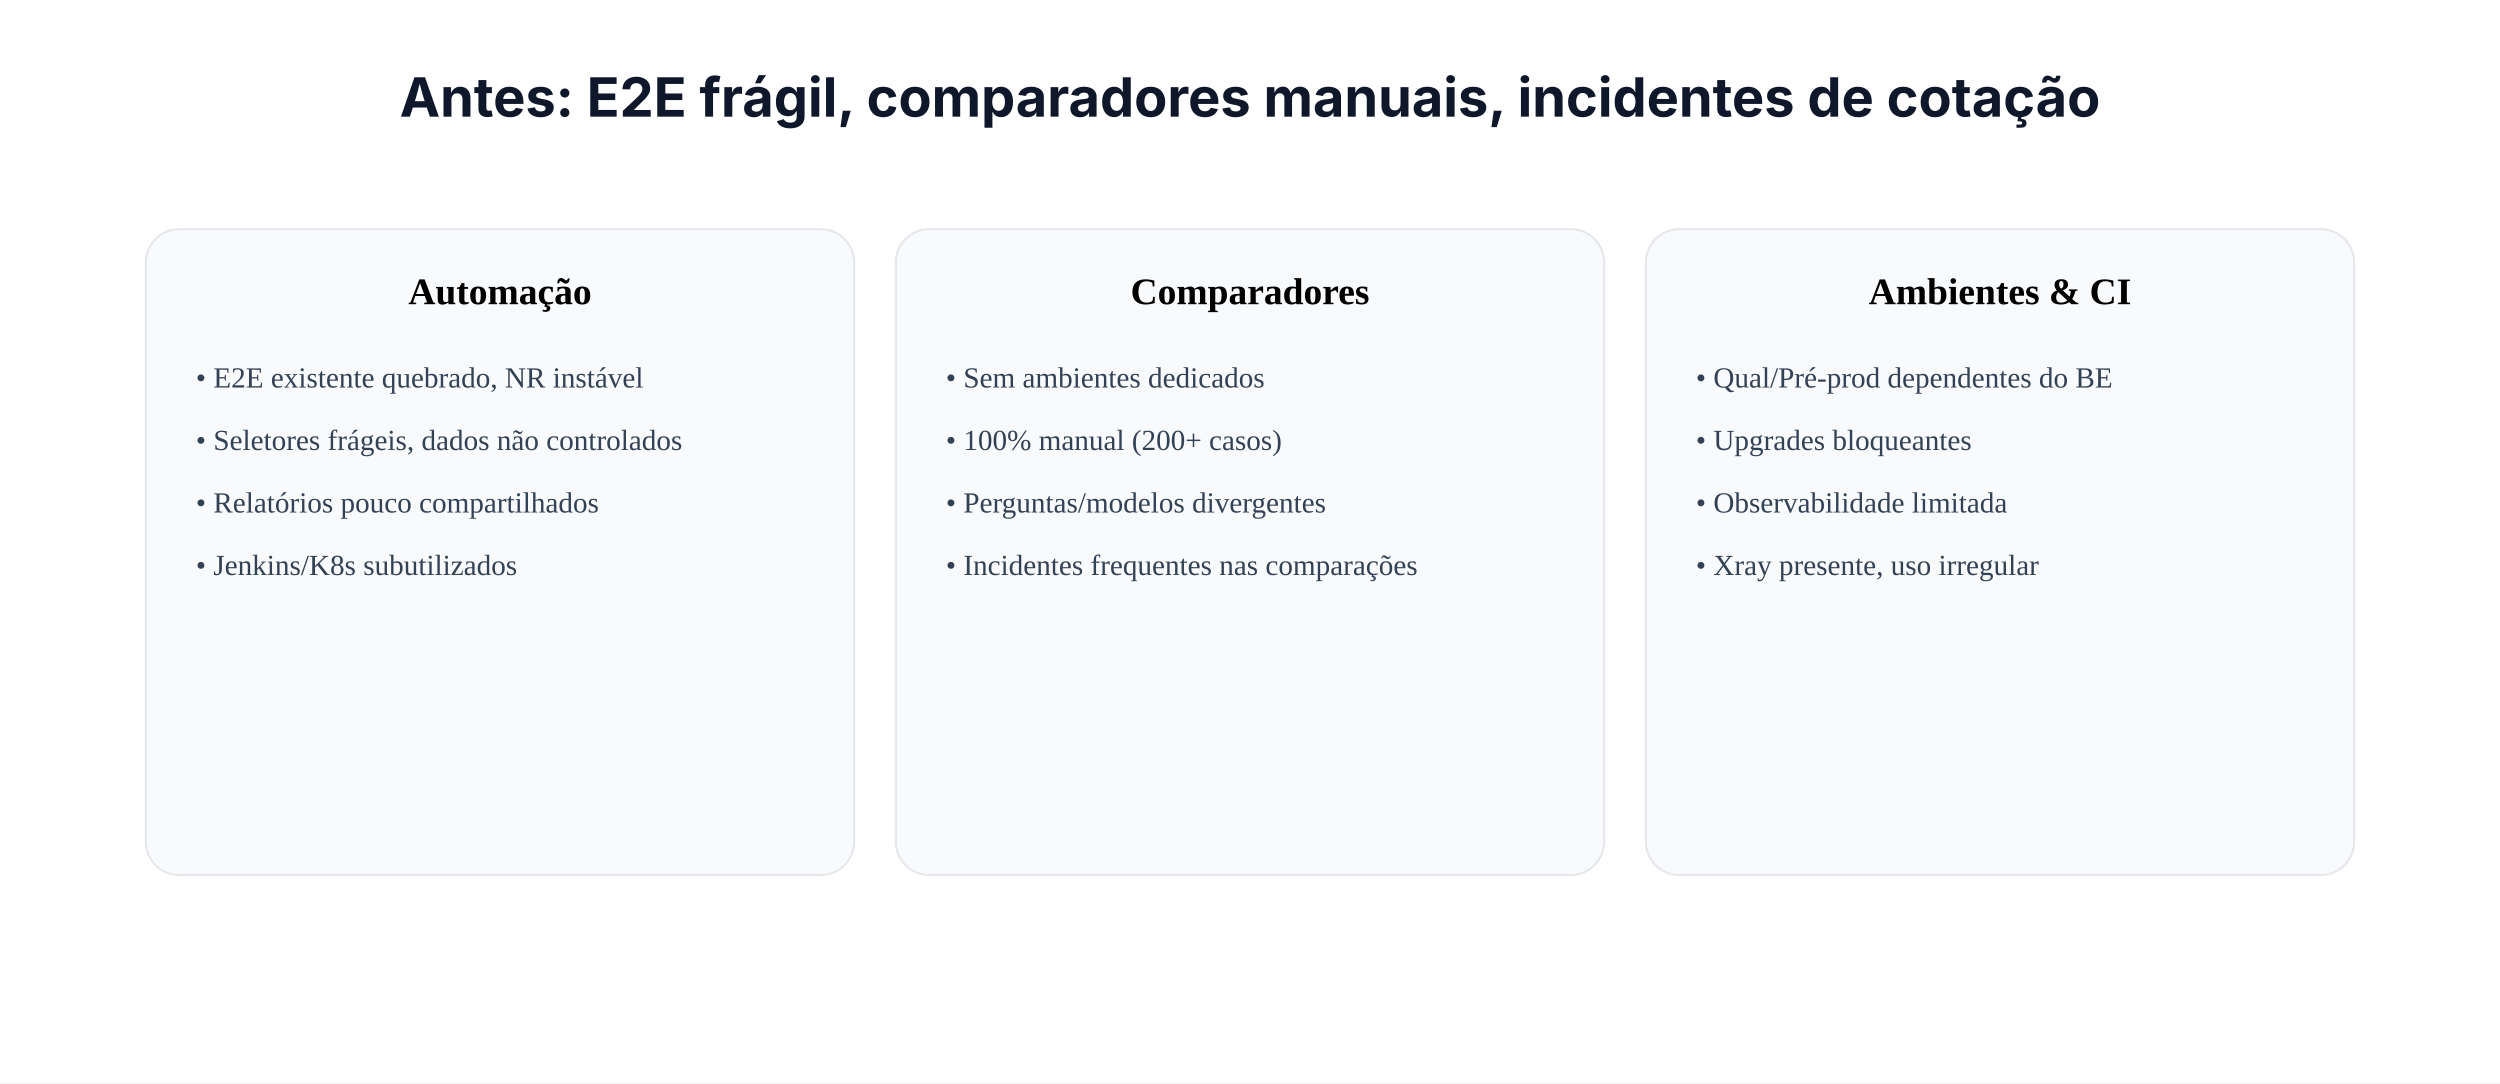
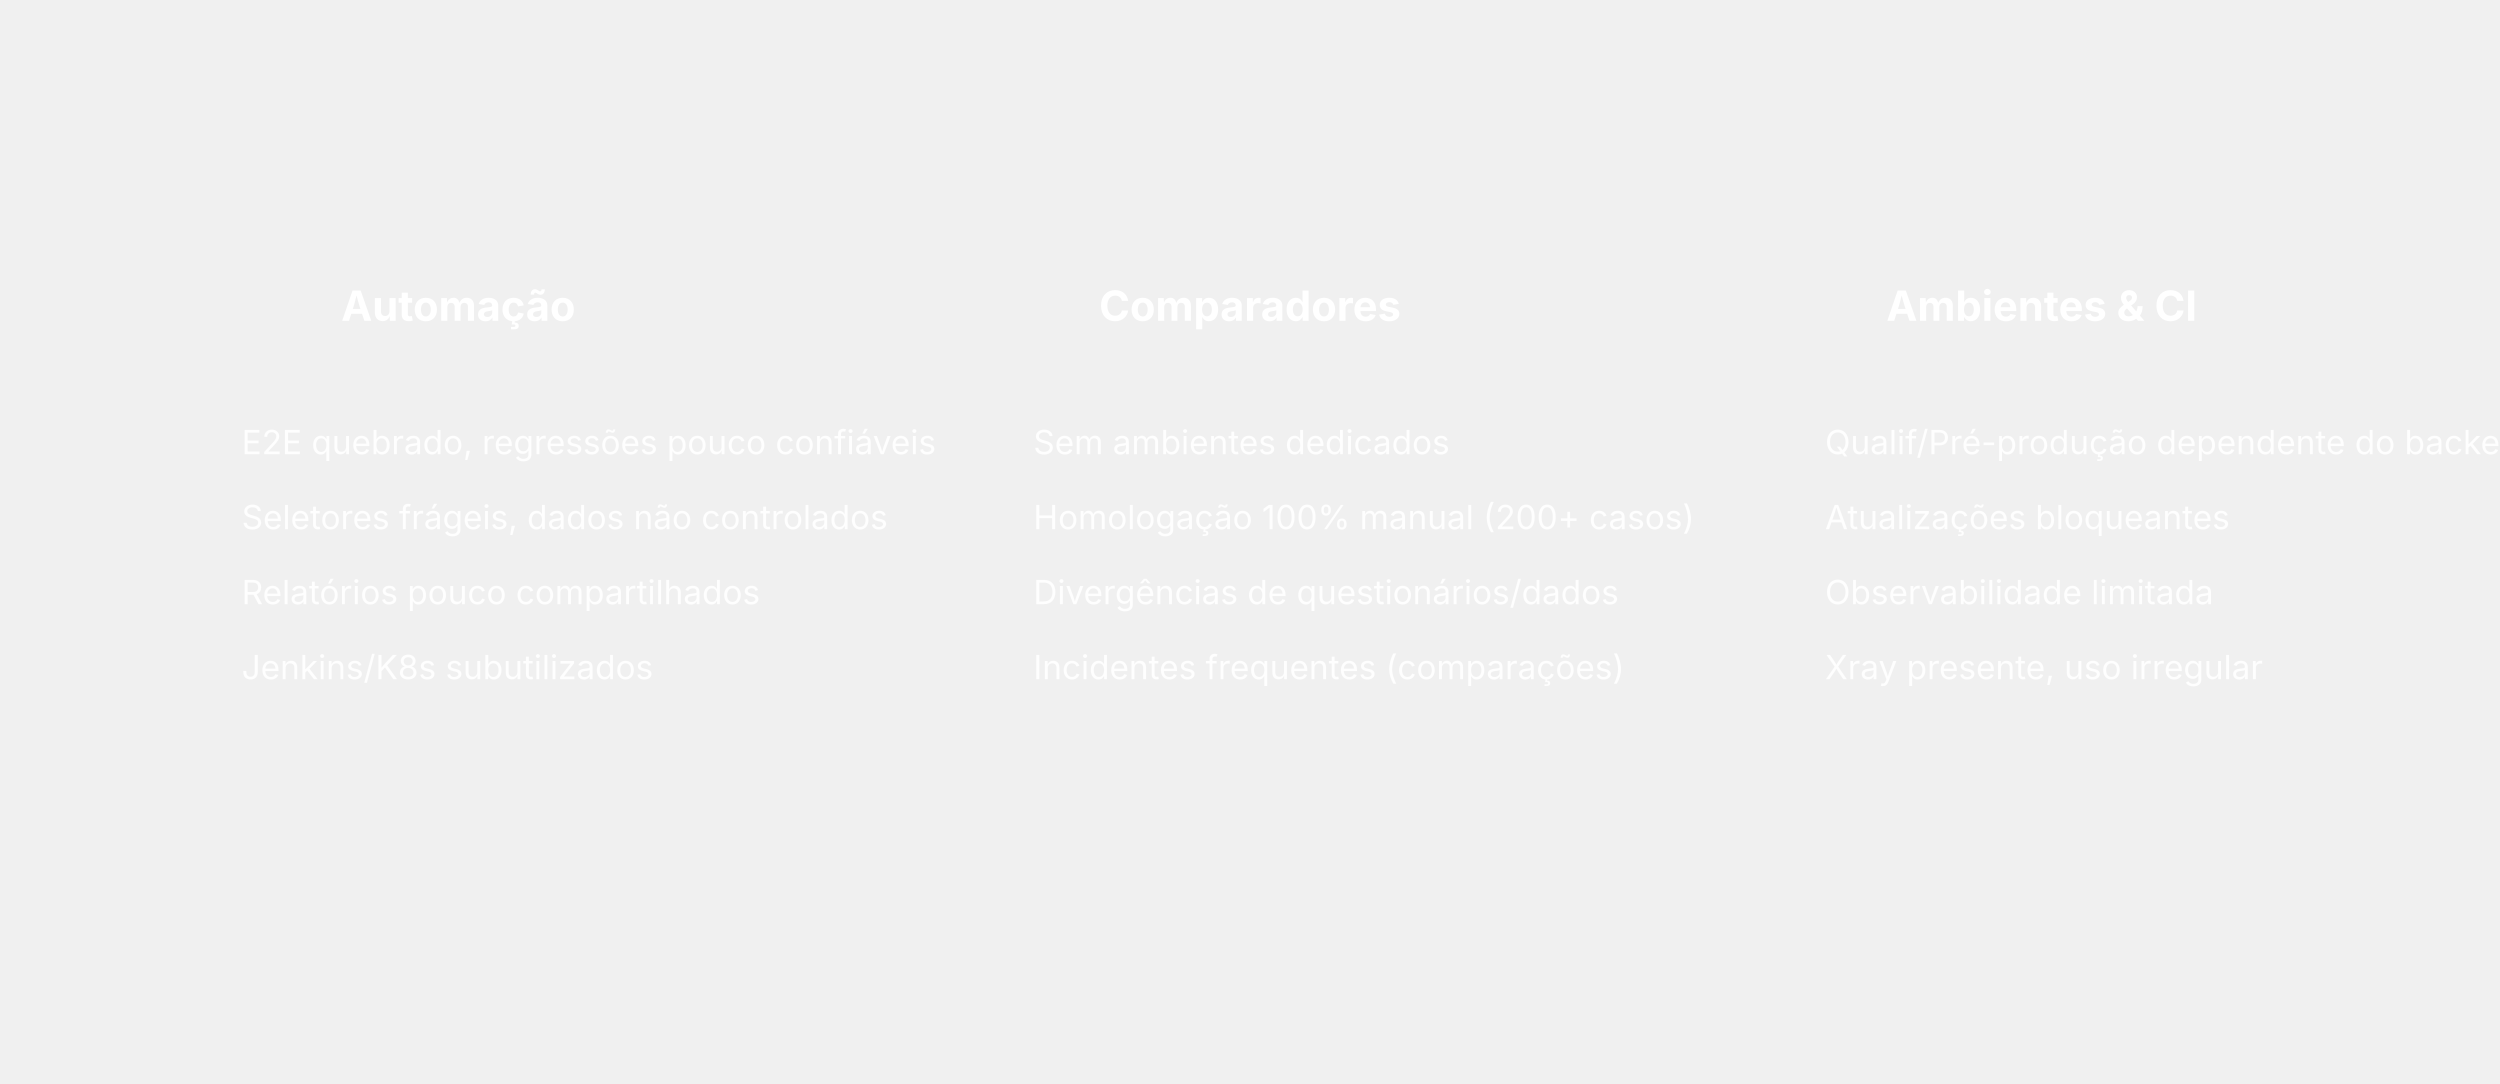
- <svg xmlns="http://www.w3.org/2000/svg" width="1200" height="520" viewBox="0 0 1200 520">
-   <rect width="1200" height="520" fill="#ffffff" />
-   <g font-family="Inter, system-ui, -apple-system, Segoe UI, Roboto, Arial" fill="#0f172a">
-     <text x="600" y="56" font-size="26" font-weight="700" text-anchor="middle">Antes: E2E frágil, comparadores manuais, incidentes de cotação</text>
+ <svg xmlns="http://www.w3.org/2000/svg" role="img" width="1200" height="520" viewBox="0 0 1200 520">
+   <g font-family="Inter, system-ui, -apple-system, Segoe UI, Roboto, Arial" text-rendering="geometricPrecision">
+     <text x="600" y="66" font-size="28" font-weight="800" text-anchor="middle" fill="url(#titleGrad)">
+       Antes: E2E frágil, comparadores manuais, incidentes em cotações
+     </text>
  </g>
-   <g transform="translate(70,110)">
-     <rect x="0" y="0" width="340" height="310" rx="16" fill="#f8fafc" stroke="#e5e7eb" />
-     <text x="170" y="36" text-anchor="middle" font-size="18" font-weight="600">Automação</text>
-     <g fill="#334155" font-size="14">
-       <text x="24" y="76">• E2E existente quebrado, NR instável</text>
-       <text x="24" y="106">• Seletores frágeis, dados não controlados</text>
-       <text x="24" y="136">• Relatórios pouco compartilhados</text>
-       <text x="24" y="166">• Jenkins/K8s subutilizados</text>
+   <g transform="translate(50,110)" font-family="Inter, system-ui, -apple-system, Segoe UI, Roboto, Arial">
+     <text x="170" y="44" text-anchor="middle" font-size="20" font-weight="700" fill="#FFFFFF">Automação</text>
+     <g font-size="16" fill="#FFFFFFE6">
+       <text x="66" y="108">E2E quebrado, regressões pouco confiáveis</text>
+       <text x="66" y="144">Seletores frágeis, dados não controlados</text>
+       <text x="66" y="180">Relatórios pouco compartilhados</text>
+       <text x="66" y="216">Jenkins/K8s subutilizados</text>
    </g>
  </g>
-   <g transform="translate(430,110)">
-     <rect x="0" y="0" width="340" height="310" rx="16" fill="#f8fafc" stroke="#e5e7eb" />
-     <text x="170" y="36" text-anchor="middle" font-size="18" font-weight="600">Comparadores</text>
-     <g fill="#334155" font-size="14">
-       <text x="24" y="76">• Sem ambientes dedicados</text>
-       <text x="24" y="106">• 100% manual (200+ casos)</text>
-       <text x="24" y="136">• Perguntas/modelos divergentes</text>
-       <text x="24" y="166">• Incidentes frequentes nas comparações</text>
+   <g transform="translate(430,110)" font-family="Inter, system-ui, -apple-system, Segoe UI, Roboto, Arial">
+     <text x="170" y="44" text-anchor="middle" font-size="20" font-weight="700" fill="#FFFFFF">Comparadores</text>
+     <g font-size="16" fill="#FFFFFFE6">
+       <text x="66" y="108">Sem ambientes dedicados</text>
+       <text x="66" y="144">Homologação 100% manual (200+ casos)</text>
+       <text x="66" y="180">Divergências de questionários/dados</text>
+       <text x="66" y="216">Incidentes frequentes (comparações)</text>
    </g>
  </g>
-   <g transform="translate(790,110)">
-     <rect x="0" y="0" width="340" height="310" rx="16" fill="#f8fafc" stroke="#e5e7eb" />
-     <text x="170" y="36" text-anchor="middle" font-size="18" font-weight="600">Ambientes &amp; CI</text>
-     <g fill="#334155" font-size="14">
-       <text x="24" y="76">• Qual/Pré-prod dependentes do BE</text>
-       <text x="24" y="106">• Upgrades bloqueantes</text>
-       <text x="24" y="136">• Observabilidade limitada</text>
-       <text x="24" y="166">• Xray presente, uso irregular</text>
+   <g transform="translate(810,110)" font-family="Inter, system-ui, -apple-system, Segoe UI, Roboto, Arial">
+     <text x="170" y="44" text-anchor="middle" font-size="20" font-weight="700" fill="#FFFFFF">Ambientes &amp; CI</text>
+     <g font-size="16" fill="#FFFFFFE6">
+       <text x="66" y="108">Qualif/Pré-produção dependente do backend</text>
+       <text x="66" y="144">Atualizações bloqueantes</text>
+       <text x="66" y="180">Observabilidade limitada</text>
+       <text x="66" y="216">Xray presente, uso irregular</text>
    </g>
  </g>
</svg>
